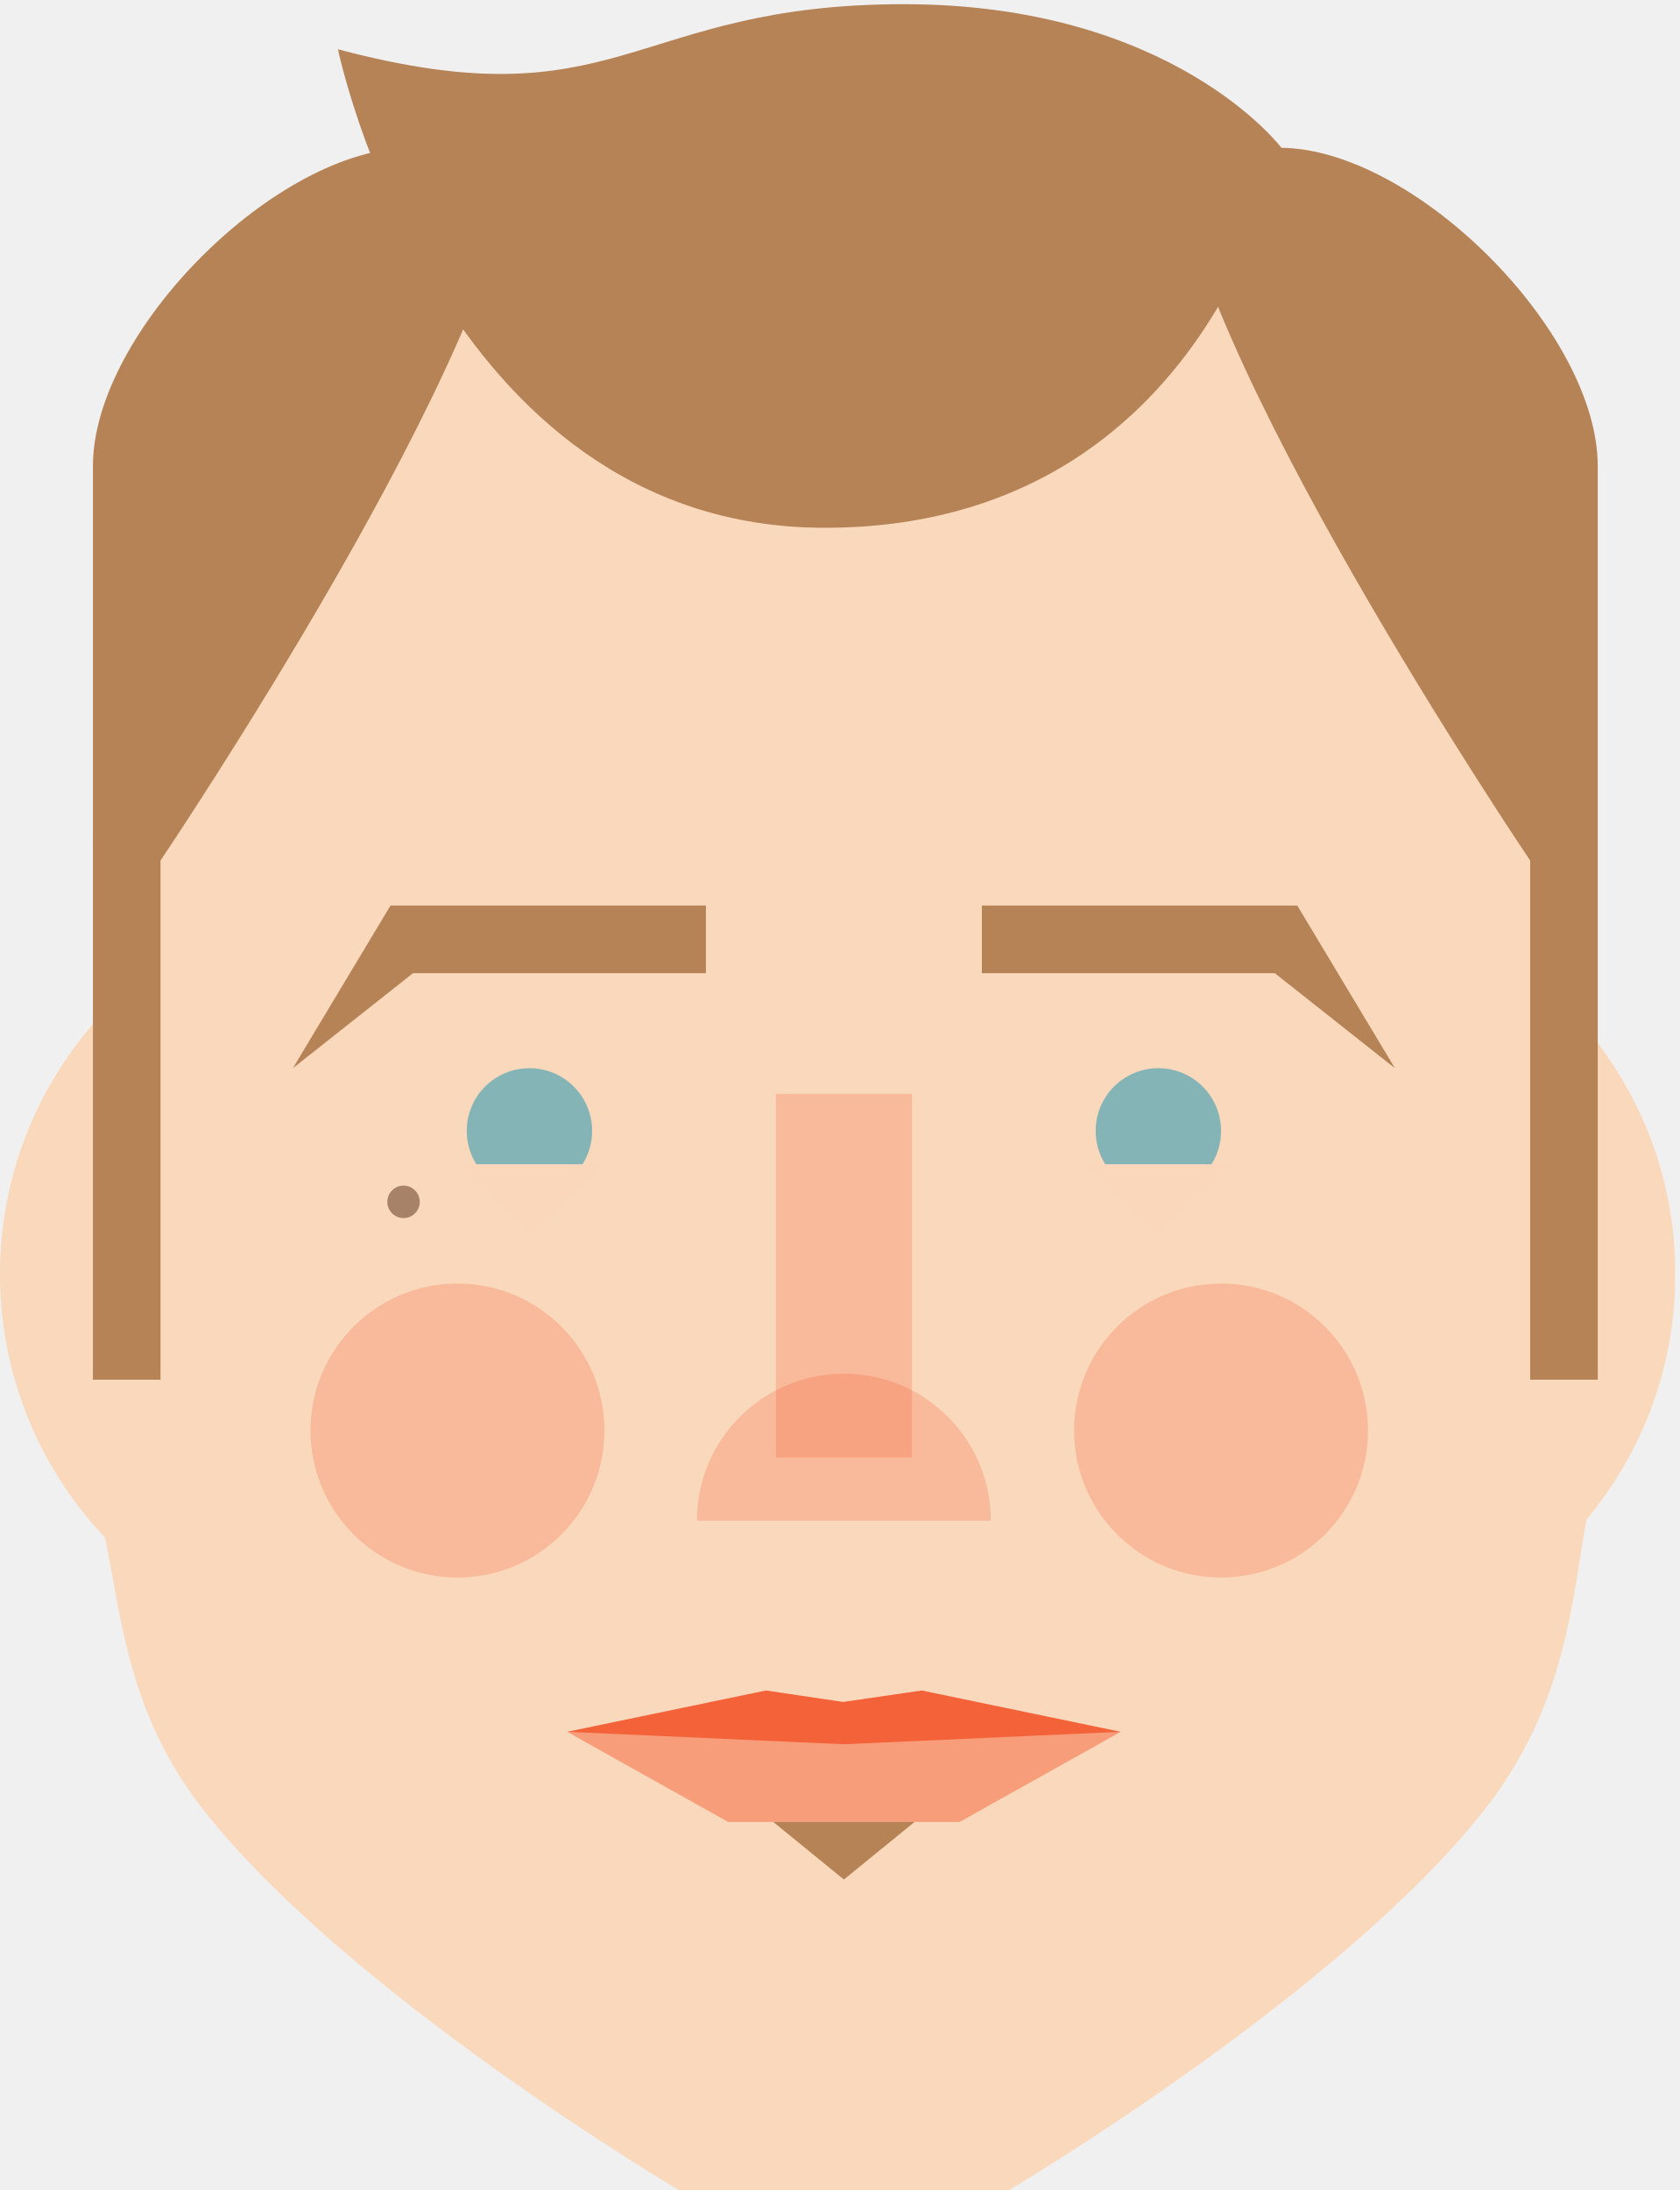
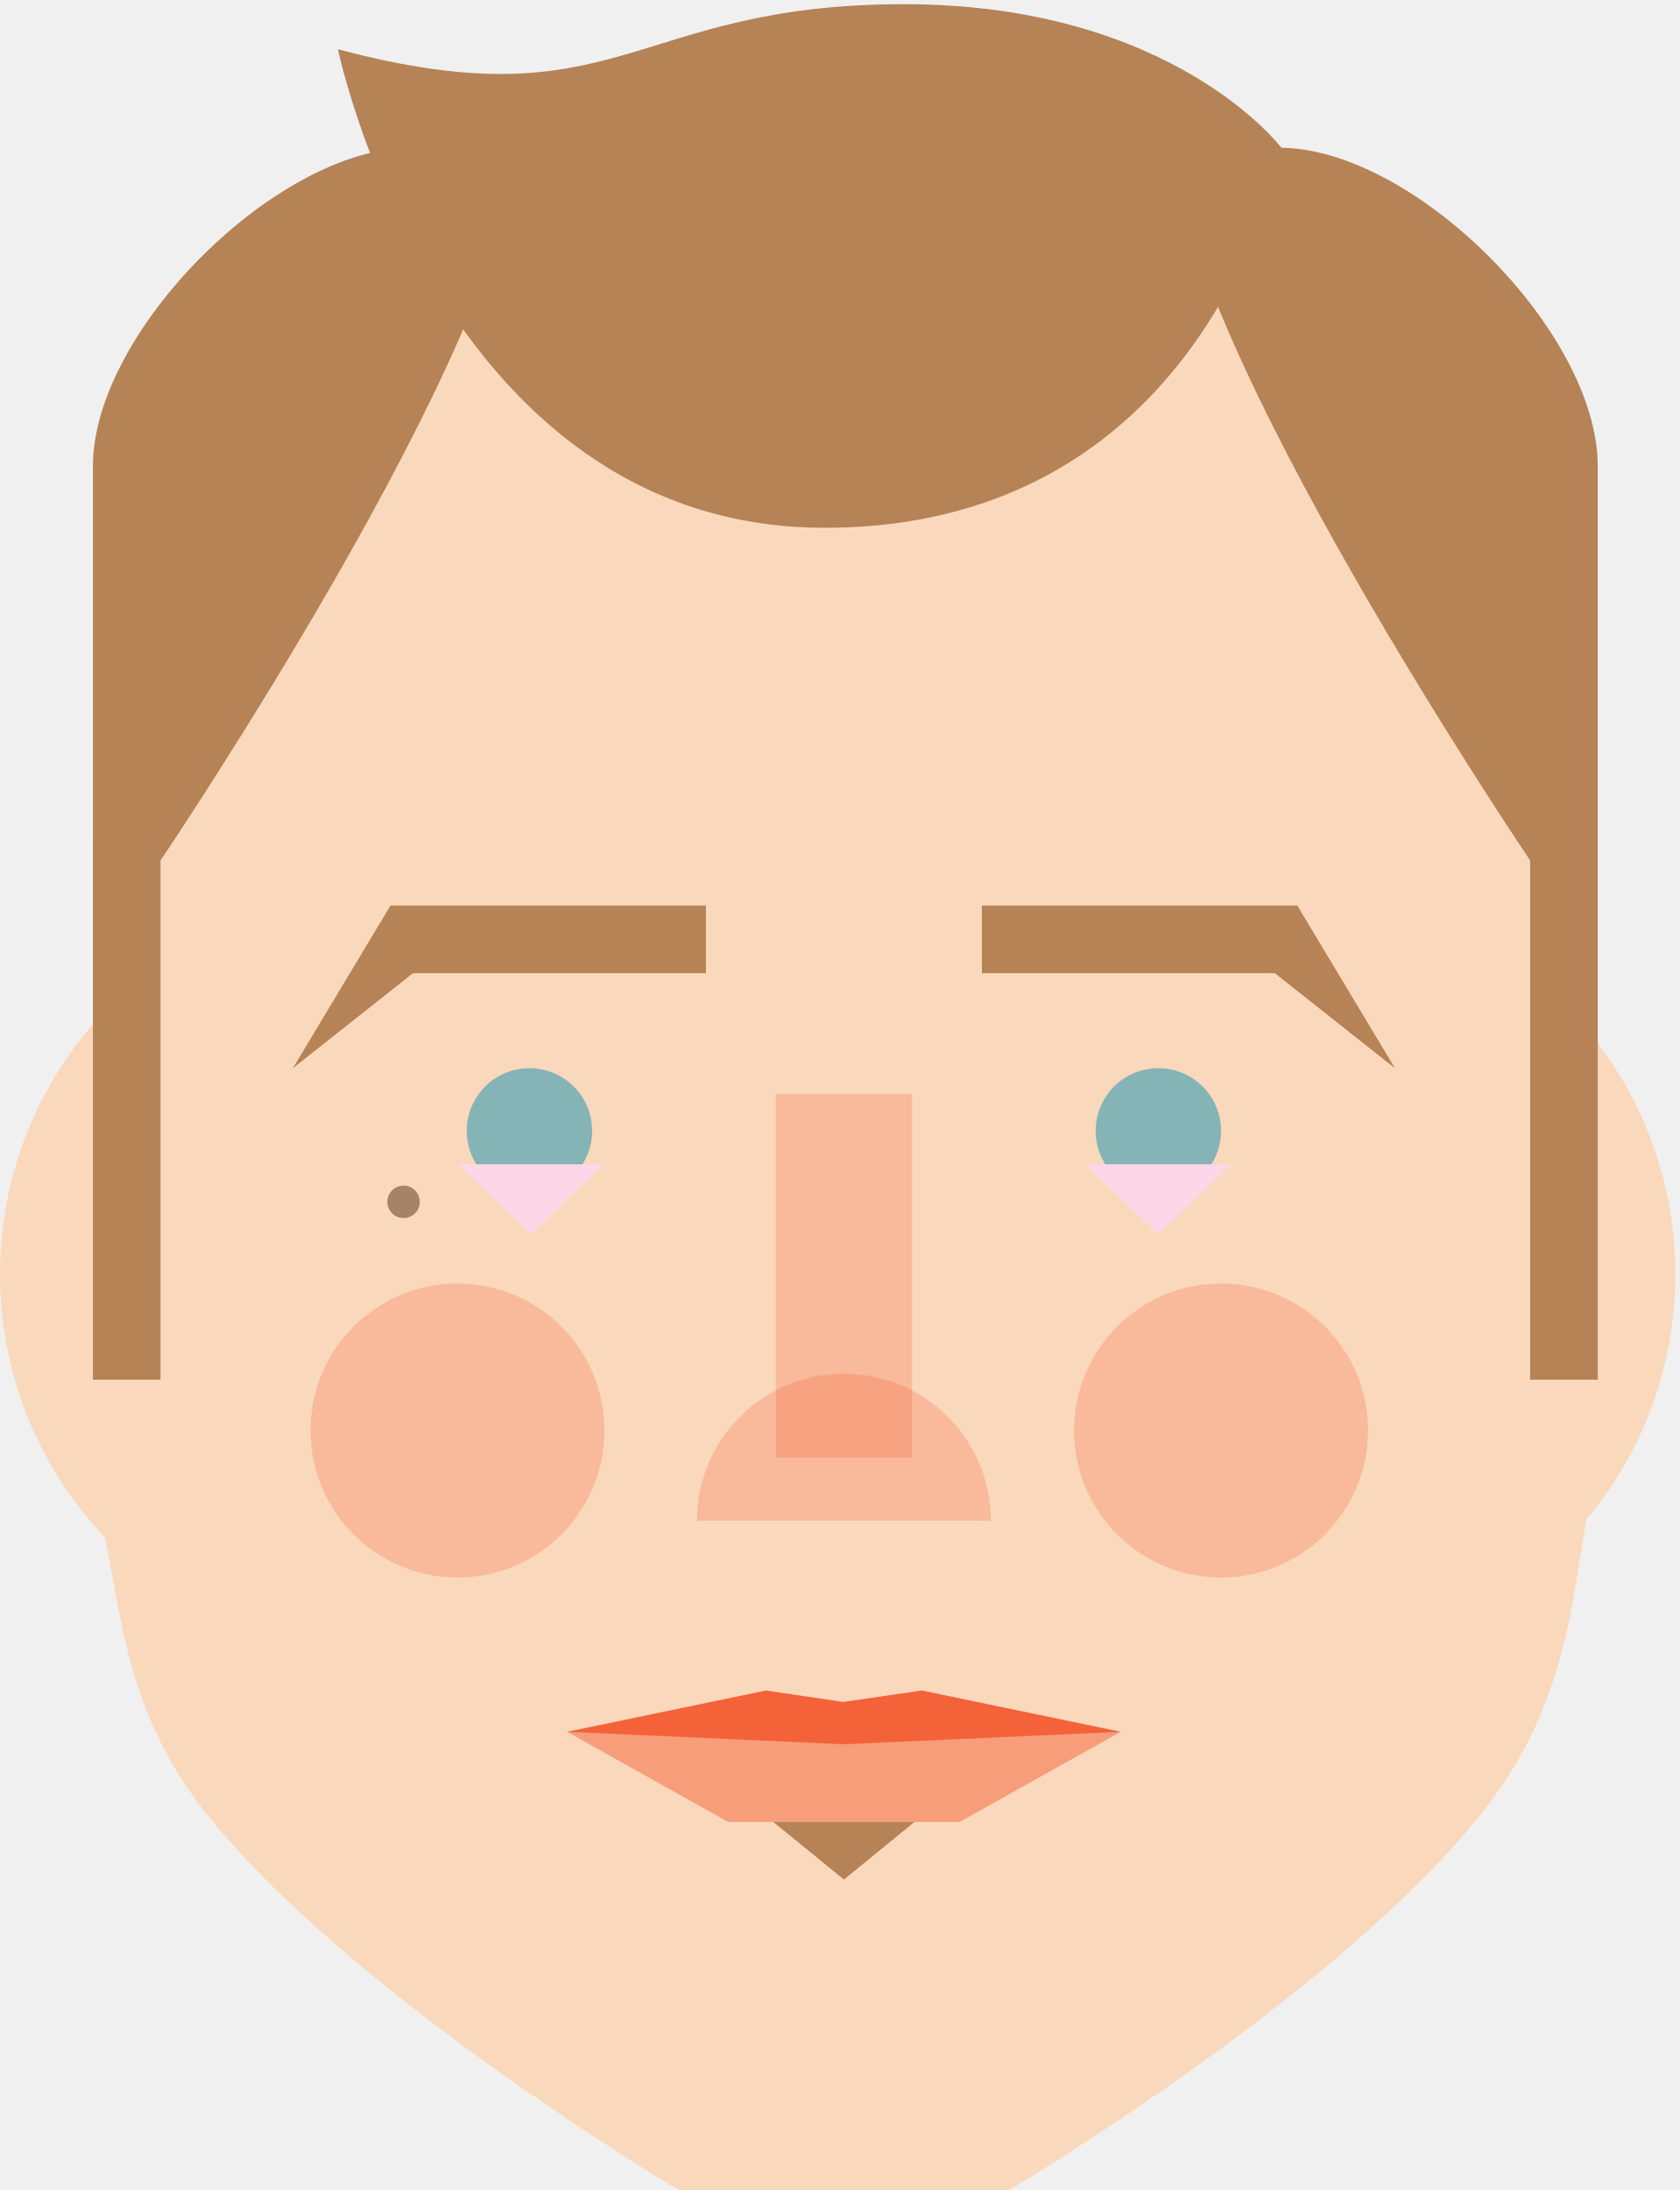
<svg xmlns="http://www.w3.org/2000/svg" xmlns:xlink="http://www.w3.org/1999/xlink" width="135px" height="176px" viewBox="0 0 135 176" version="1.1">
  <defs>
    <path id="path-1" d="M0,0.337 L134.653,0.337 L134.653,176 L0,176" />
  </defs>
  <g id="Home" stroke="none" stroke-width="1" fill="none" fill-rule="evenodd">
-     <g id="Form" transform="translate(-720, -214)">
-       <g id="Micah" transform="translate(720, 214)">
+     <g id="Artboard-5">
+       <g id="Micah">
        <g id="Group-3">
          <mask id="mask-2" fill="white">
            <use xlink:href="#path-1" />
          </mask>
          <g id="Clip-2" />
          <path d="M134.653,102.398 C134.653,95.286 132.235,88.742 128.185,83.53 L128.185,67.745 L128.093,67.654 C127.631,34.745 100.838,8.205 67.828,8.185 L67.827,8.184 L67.826,8.185 C67.815,8.185 67.803,8.184 67.792,8.184 C34.741,8.184 7.913,34.771 7.489,67.725 L7.469,67.745 L7.469,82.308 C2.818,87.701 0,94.718 0,102.398 C0,110.594 3.209,118.037 8.431,123.554 C9.761,129.795 10.223,137.634 16.321,145.415 C27.99,160.305 54.548,176 54.548,176 L67.827,176 L81.106,176 C81.106,176 107.663,160.305 119.333,145.415 C125.91,137.022 126.327,128.562 127.509,122.113 C131.968,116.772 134.653,109.9 134.653,102.398" id="Fill-1" fill="#FAD8BB" mask="url(#mask-2)" />
        </g>
        <path d="M47.591,90.885 C47.591,93.668 45.335,95.924 42.552,95.924 C39.77,95.924 37.514,93.668 37.514,90.885 C37.514,88.102 39.77,85.846 42.552,85.846 C45.335,85.846 47.591,88.102 47.591,90.885" id="Fill-4" fill="#84B4B6" />
        <path d="M98.14,90.885 C98.14,93.668 95.884,95.924 93.101,95.924 C90.318,95.924 88.063,93.668 88.063,90.885 C88.063,88.102 90.318,85.846 93.101,85.846 C95.884,85.846 98.14,88.102 98.14,90.885" id="Fill-6" fill="#84B4B6" />
        <path d="M56.737,72.775 L56.737,78.208 L33.197,78.208 L23.539,85.846 L31.386,72.775 L56.737,72.775 Z" id="Fill-8" fill="#B58356" />
        <path d="M78.917,72.775 L78.917,78.208 L102.457,78.208 L112.114,85.846 L104.267,72.775 L78.917,72.775 Z" id="Fill-10" fill="#B58356" />
        <path d="M7.469,110.881 L12.901,110.881 L12.901,69.153 C12.901,69.153 41.345,27.036 41.345,11.875 L33.046,11.875 C22.254,11.875 7.469,26.662 7.469,37.456 L7.469,110.881 Z" id="Fill-12" fill="#B58356" />
        <path d="M128.415,110.881 L122.983,110.881 L122.983,69.153 C122.983,69.153 94.539,27.036 94.539,11.875 L102.837,11.875 C113.63,11.875 128.415,26.662 128.415,37.456 L128.415,110.881 Z" id="Fill-14" fill="#B58356" />
        <path d="M102.989,11.875 C102.989,11.875 94.309,0.337 72.656,0.337 C50.625,0.337 49.871,9.995 27.161,3.959 C27.161,3.959 35.162,42.415 66.282,42.415 C97.402,42.415 102.989,11.875 102.989,11.875" id="Fill-16" fill="#B58356" />
        <path d="M48.58,114.965 C48.58,121.489 43.293,126.777 36.77,126.777 C30.247,126.777 24.959,121.489 24.959,114.965 C24.959,108.442 30.247,103.153 36.77,103.153 C43.293,103.153 48.58,108.442 48.58,114.965" id="Fill-18" fill-opacity="0.25" fill="#F4623A" />
        <path d="M109.95,114.965 C109.95,121.489 104.663,126.777 98.14,126.777 C91.617,126.777 86.329,121.489 86.329,114.965 C86.329,108.442 91.617,103.153 98.14,103.153 C104.663,103.153 109.95,108.442 109.95,114.965" id="Fill-20" fill-opacity="0.25" fill="#F4623A" />
        <path d="M67.827,110.397 C61.304,110.397 56.016,115.685 56.016,122.209 L79.637,122.209 C79.637,115.685 74.35,110.397 67.827,110.397" id="Fill-22" fill-opacity="0.25" fill="#F4623A" />
        <path d="M67.827,139.177 L67.827,139.177 L45.579,139.177 L58.528,146.421 L77.126,146.421 L90.075,139.177 L67.827,139.177 Z" id="Fill-24" fill-opacity="0.5" fill="#F4623A" />
        <path d="M62.15,146.421 L67.827,151.049 L73.504,146.421 L62.15,146.421 Z" id="Fill-26" fill="#B58356" />
        <path d="M74.089,135.857 L67.766,136.777 L61.565,135.857 L45.579,139.177 L67.827,140.177 L90.075,139.177 L74.089,135.857 Z" id="Fill-28" fill="#F4623A" />
        <path d="M73.296,117.14 L62.358,117.14 L62.358,87.917 L73.296,87.917 L73.296,117.14 Z" id="Fill-30" fill-opacity="0.25" fill="#F4623A" />
-         <path d="M48.58,93.564 L36.77,93.564 L42.675,99.198 L48.58,93.564 Z" id="Fill-32" fill="#FAD7BB" />
-         <path d="M99.007,93.564 L87.196,93.564 L93.102,99.198 L99.007,93.564 Z" id="Fill-34" fill="#FAD7BB" />
+         <path d="M48.58,93.564 L36.77,93.564 L42.675,99.198 L48.58,93.564 Z" id="Fill-32" fill="#FBD7E7" />
+         <path d="M99.007,93.564 L87.196,93.564 L93.102,99.198 L99.007,93.564 Z" id="Fill-34" fill="#FBD7E7" />
        <path d="M33.739,96.587 C33.739,97.307 33.156,97.89 32.436,97.89 C31.716,97.89 31.132,97.307 31.132,96.587 C31.132,95.867 31.716,95.283 32.436,95.283 C33.156,95.283 33.739,95.867 33.739,96.587" id="Fill-36" fill="#A78269" />
      </g>
    </g>
  </g>
</svg>
